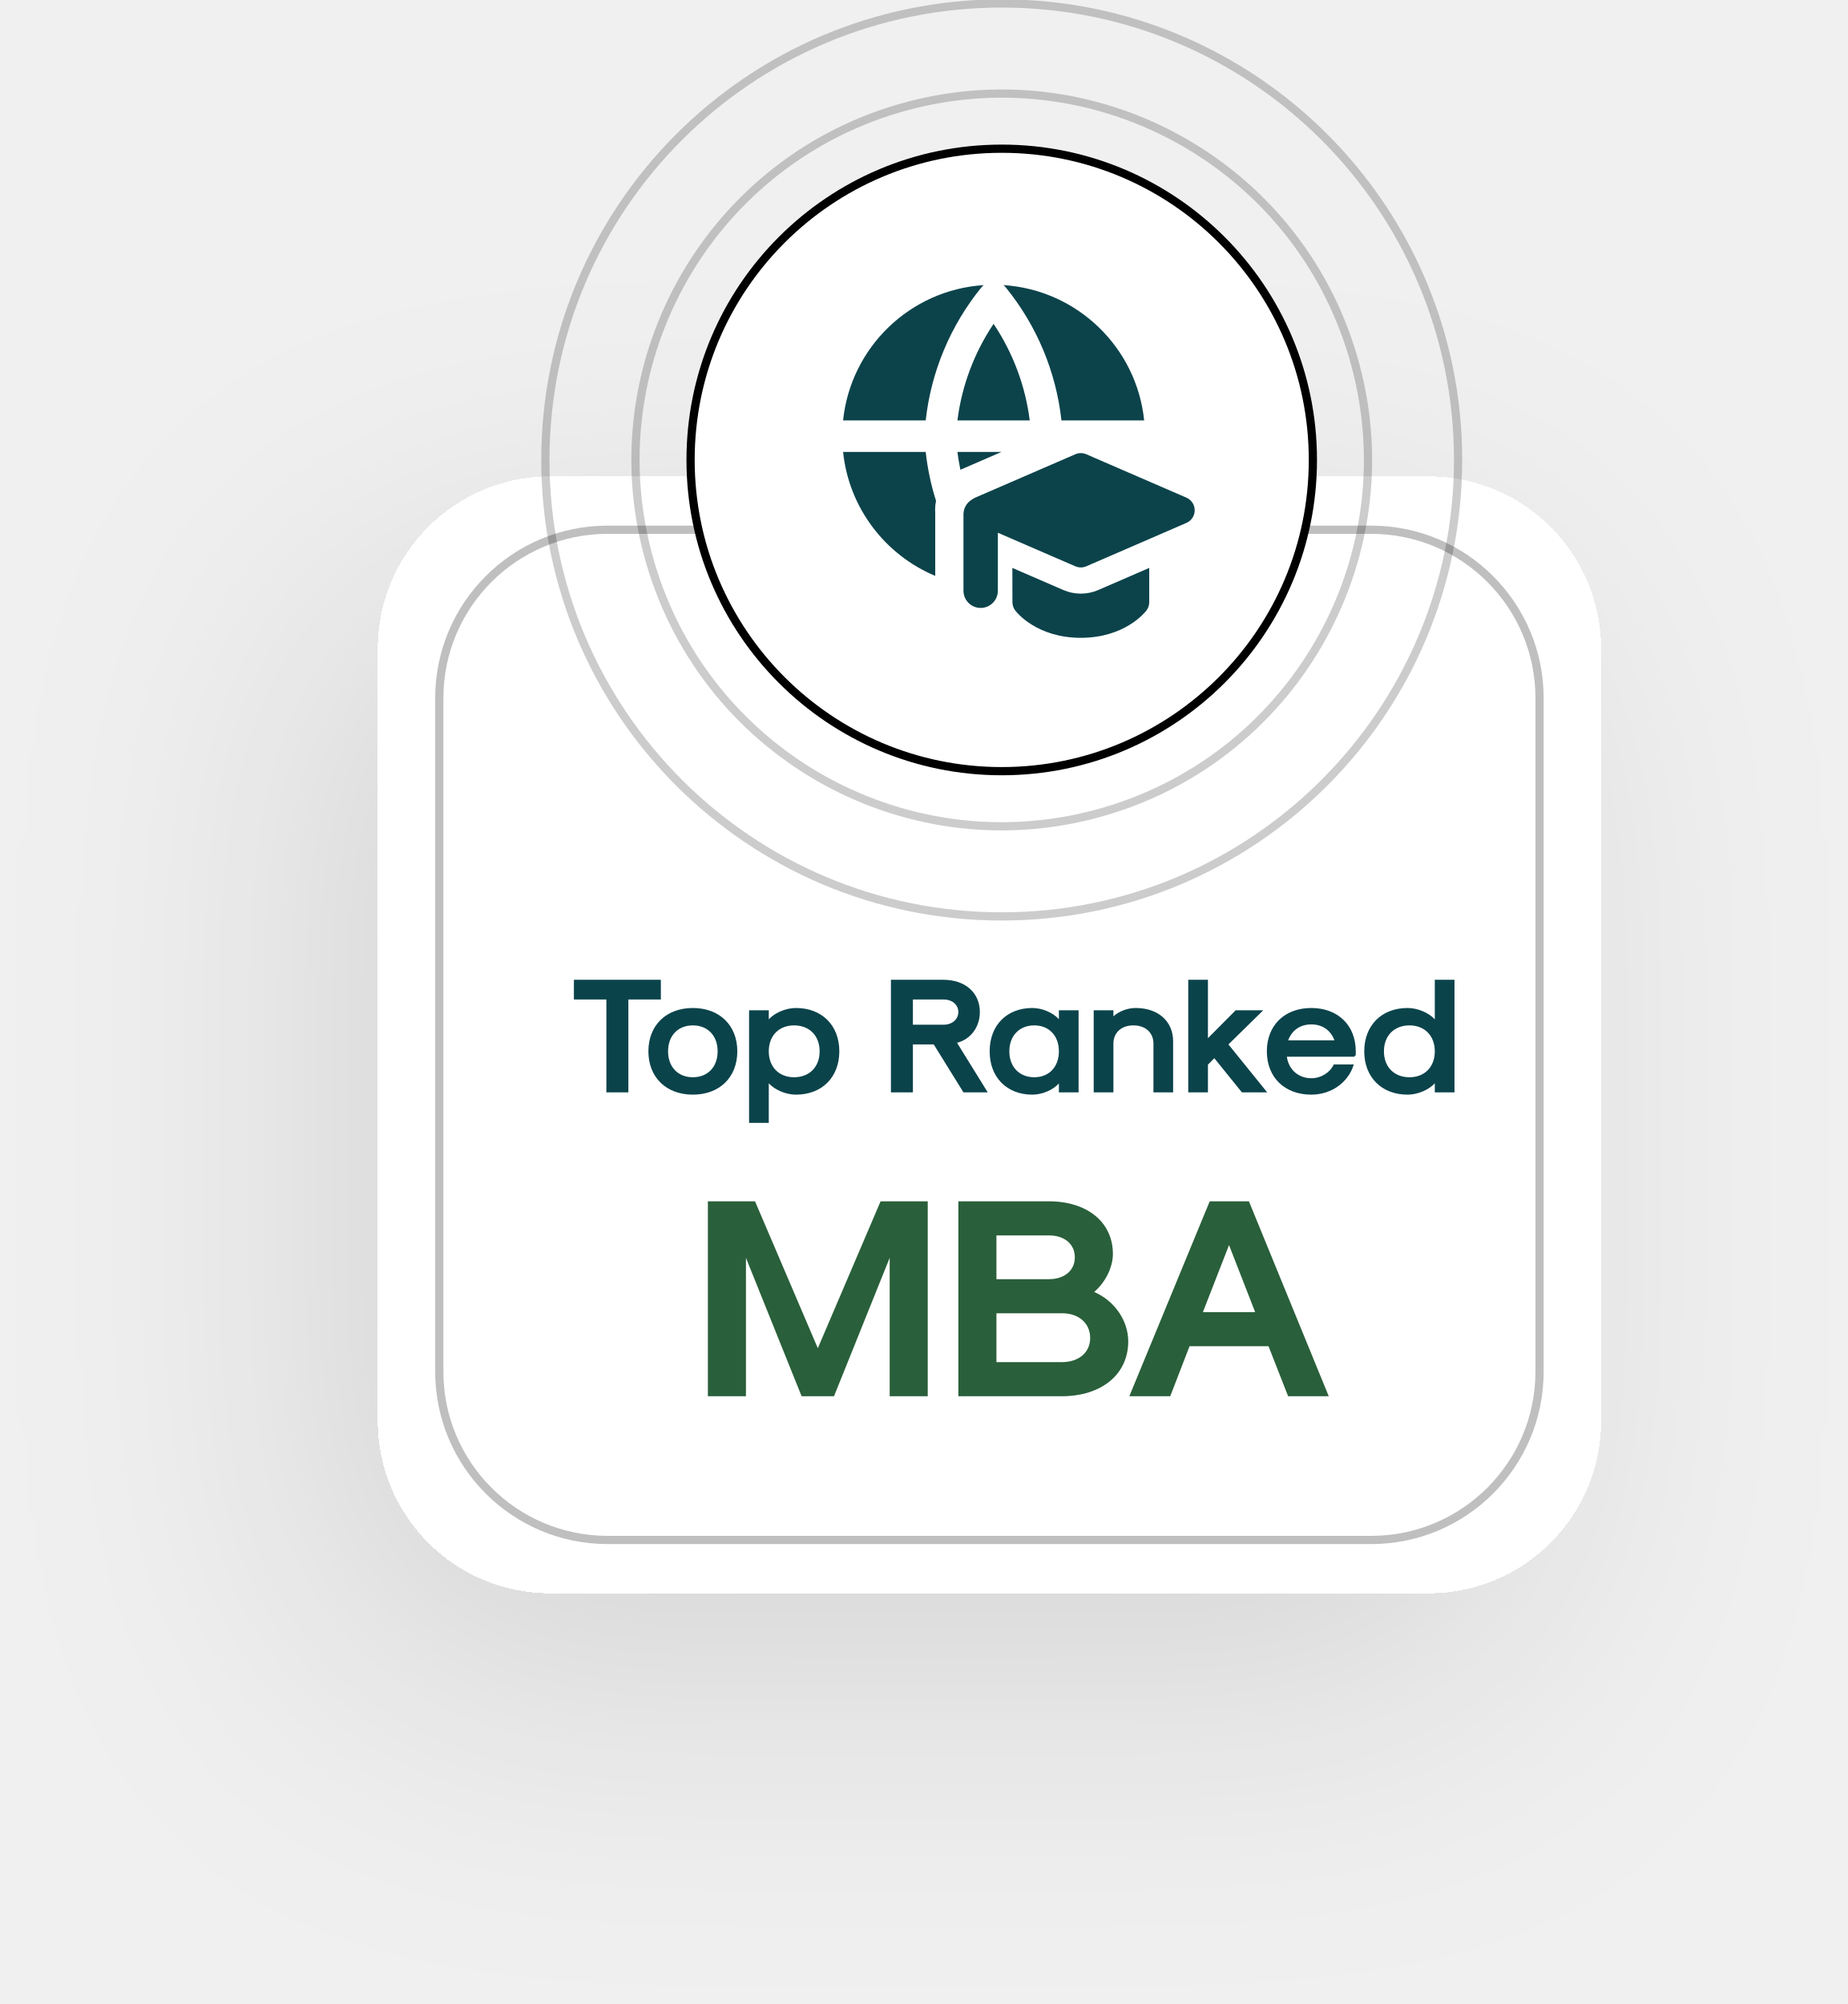
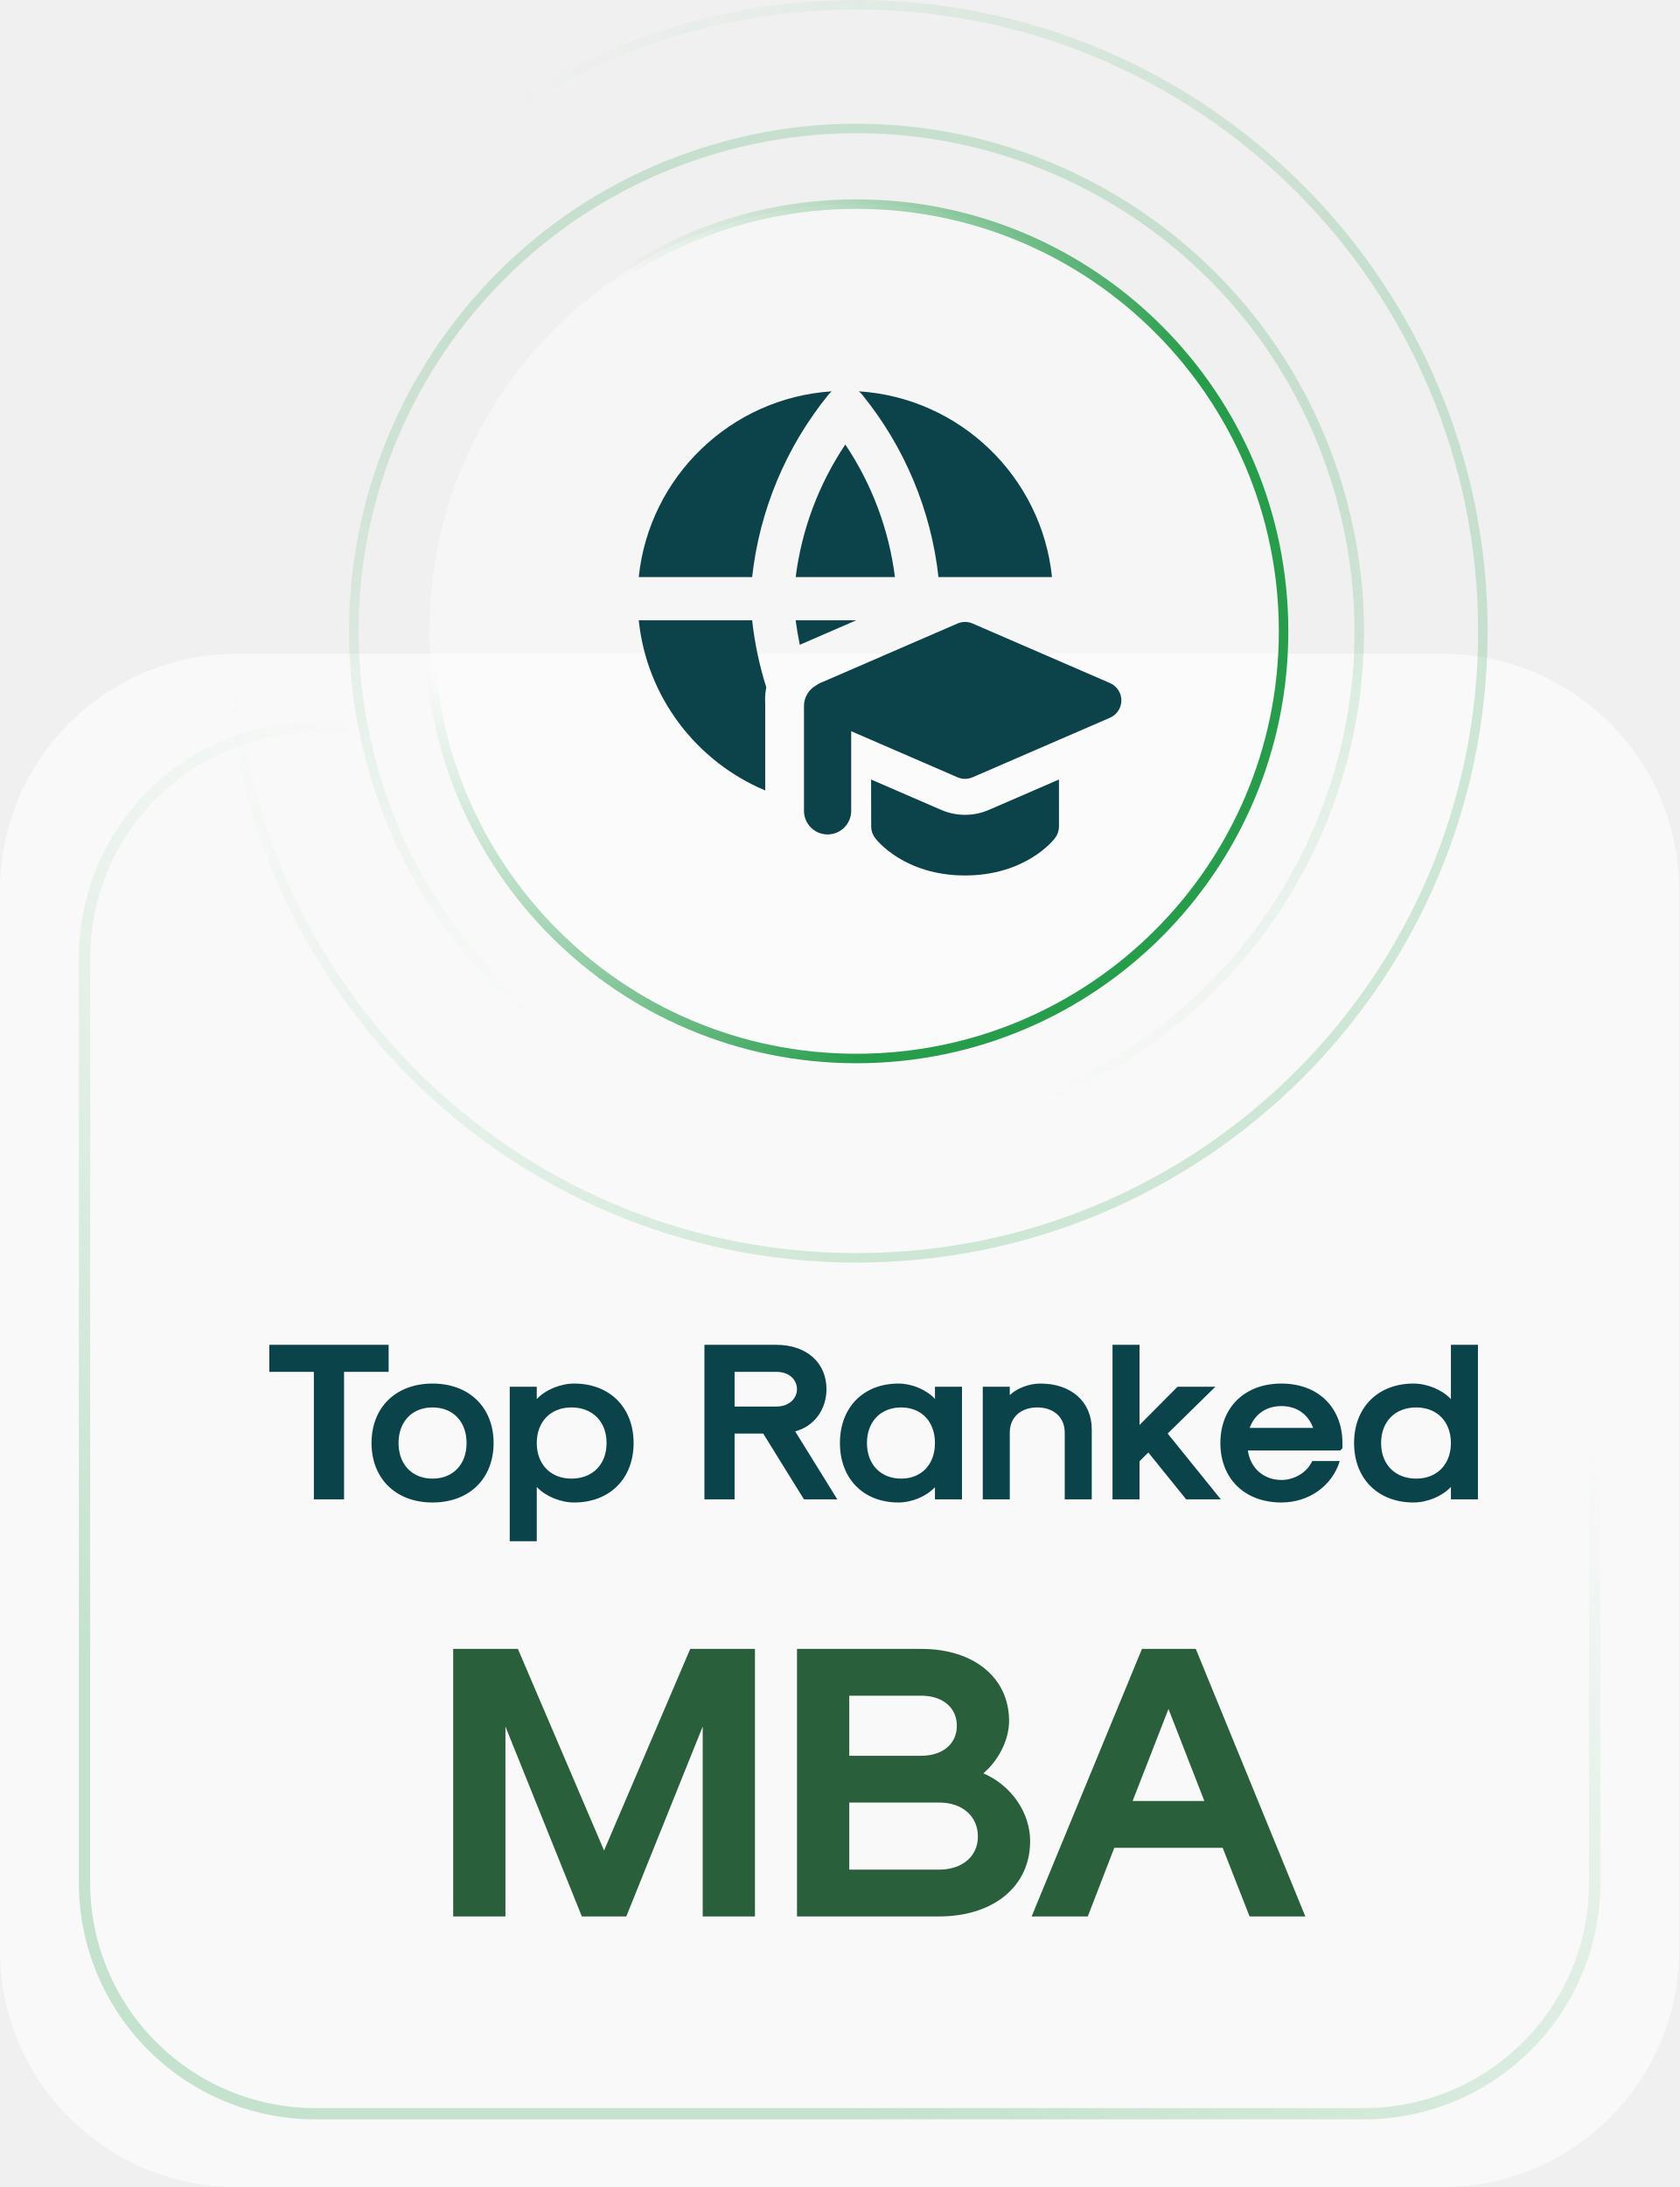
- <svg xmlns="http://www.w3.org/2000/svg" width="225" height="244" viewBox="0 0 225 244" fill="none">
-   <g filter="url(#filter0_bd_440_3055)">
-     <rect x="46" y="58" width="149" height="136" rx="21" fill="white" fillOpacity="0.63" shape-rendering="crispEdges" />
+ <svg xmlns="http://www.w3.org/2000/svg" width="149" height="194" viewBox="0 0 149 194" fill="none">
+   <g filter="url(#filter0_b_2002_143)">
+     <rect y="58" width="149" height="136" rx="21" fill="white" fill-opacity="0.63" />
  </g>
-   <rect x="53.5" y="64.5" width="134" height="123" rx="20.5" stroke="url(#paint0_linear_440_3055)" stroke-opacity="0.25" />
-   <circle cx="122" cy="56" r="55.579" stroke="url(#paint1_linear_440_3055)" stroke-opacity="0.2" strokeWidth="0.842" />
-   <circle cx="122" cy="56" r="44.596" transform="rotate(-106.389 122 56.0001)" stroke="url(#paint2_linear_440_3055)" stroke-opacity="0.2" strokeWidth="0.842" />
-   <circle cx="121.999" cy="56" r="37.895" fill="white" fillOpacity="0.41" stroke="url(#paint3_linear_440_3055)" strokeWidth="0.842" />
-   <path fillRule="evenodd" clipRule="evenodd" d="M102.678 51.19C103.596 42.306 110.825 35.294 119.805 34.714C119.7 34.798 119.604 34.893 119.518 34.999C115.742 39.643 113.395 45.267 112.739 51.19H102.678ZM113.886 62.057C113.886 62.192 113.891 62.326 113.901 62.459V70.119C107.814 67.571 103.384 61.851 102.678 55.026H112.739C112.963 57.053 113.386 59.045 113.996 60.975C113.924 61.327 113.886 61.689 113.886 62.057ZM116.602 55.026H121.974L117.122 57.128C117.07 57.151 117.018 57.174 116.967 57.199C116.816 56.481 116.694 55.756 116.602 55.026ZM139.346 51.19H129.273C128.617 45.267 126.27 39.643 122.494 34.999C122.408 34.893 122.311 34.797 122.206 34.713C131.192 35.288 138.427 42.301 139.346 51.19ZM116.602 51.19H125.41C124.877 46.979 123.368 42.953 121.006 39.432C118.644 42.953 117.135 46.979 116.602 51.19ZM132.296 55.307C131.871 55.123 131.389 55.123 130.964 55.307L118.768 60.592C118.639 60.647 118.52 60.718 118.412 60.801C117.772 61.16 117.339 61.844 117.339 62.63V71.925C117.339 73.082 118.277 74.02 119.434 74.02C120.591 74.02 121.528 73.082 121.528 71.925V64.863L130.964 68.951C131.389 69.135 131.871 69.135 132.296 68.951L144.492 63.667C145.105 63.401 145.501 62.797 145.501 62.129C145.501 61.461 145.105 60.857 144.492 60.592L132.296 55.307ZM123.294 69.148L129.506 71.84C130.86 72.427 132.397 72.427 133.752 71.84L139.963 69.148L139.964 73.318C139.964 73.684 139.845 74.04 139.623 74.332L138.29 73.32C139.623 74.332 139.622 74.334 139.622 74.334L139.621 74.335L139.618 74.338L139.612 74.346L139.599 74.363L139.562 74.409C139.533 74.445 139.495 74.49 139.448 74.543C139.354 74.649 139.224 74.788 139.056 74.948C138.72 75.269 138.229 75.677 137.573 76.079C136.251 76.891 134.286 77.659 131.628 77.659C128.971 77.659 127.008 76.891 125.687 76.078C125.032 75.675 124.543 75.267 124.208 74.946C124.04 74.785 123.91 74.646 123.816 74.54C123.77 74.487 123.732 74.442 123.703 74.406L123.666 74.36L123.652 74.343L123.647 74.335L123.644 74.332L123.643 74.33C123.643 74.33 123.642 74.329 124.978 73.319L123.642 74.329C123.423 74.039 123.304 73.686 123.303 73.322L123.294 69.148Z" fill="#0C434B" />
-   <path d="M73.85 133V121.691H69.894V119.293H80.484V121.691H76.528V133H73.85ZM84.382 133.28C81.125 133.28 78.967 131.162 78.967 128.005C78.967 124.848 81.125 122.73 84.382 122.73C87.638 122.73 89.796 124.848 89.796 128.005C89.796 131.162 87.638 133.28 84.382 133.28ZM84.382 131.162C86.2 131.162 87.399 129.903 87.399 128.005C87.399 126.106 86.2 124.848 84.382 124.848C82.563 124.848 81.364 126.106 81.364 128.005C81.364 129.903 82.563 131.162 84.382 131.162ZM96.945 122.73C100.102 122.73 102.22 124.848 102.22 128.005C102.22 131.162 100.102 133.28 96.945 133.28C95.726 133.28 94.387 132.72 93.628 131.901V136.717H91.23V123.009H93.628V124.108C94.387 123.289 95.726 122.73 96.945 122.73ZM96.705 124.848C94.867 124.848 93.628 126.106 93.628 128.005C93.628 129.903 94.867 131.162 96.705 131.162C98.583 131.162 99.822 129.903 99.822 128.005C99.822 126.106 98.583 124.848 96.705 124.848ZM108.505 133V119.293H114.879C117.556 119.293 119.335 120.871 119.335 123.229C119.335 125.047 118.216 126.546 116.557 126.966L120.294 133H117.336L113.72 127.165H111.182V133H108.505ZM111.182 124.768H114.879C116.098 124.768 116.717 123.988 116.717 123.229C116.717 122.45 116.098 121.691 114.879 121.691H111.182V124.768ZM125.724 133.28C122.607 133.28 120.529 131.162 120.529 128.005C120.529 124.848 122.607 122.73 125.724 122.73C126.903 122.73 128.202 123.269 128.961 124.088V123.009H131.359V133H128.961V131.921C128.202 132.74 126.903 133.28 125.724 133.28ZM125.964 131.162C127.762 131.162 128.961 129.903 128.961 128.005C128.961 126.106 127.762 124.848 125.964 124.848C124.146 124.848 122.927 126.106 122.927 128.005C122.927 129.903 124.146 131.162 125.964 131.162ZM133.202 133V123.009H135.6V123.749C136.26 123.129 137.339 122.73 138.318 122.73C141.055 122.73 142.873 124.348 142.873 126.786V133H140.476V127.066C140.476 125.727 139.497 124.848 138.038 124.848C136.579 124.848 135.6 125.727 135.6 127.066V133H133.202ZM144.715 133V119.293H147.113V126.406L150.49 123.009H153.847L149.61 127.165L154.326 133H151.249L147.892 128.844L147.113 129.623V133H144.715ZM159.701 133.28C156.445 133.28 154.287 131.162 154.287 128.005C154.287 124.848 156.445 122.73 159.701 122.73C162.958 122.73 165.116 124.848 165.116 128.005V128.464L164.917 128.664H156.724C156.944 130.243 158.143 131.282 159.701 131.282C160.88 131.282 161.979 130.602 162.439 129.603H164.877C164.217 131.801 162.139 133.28 159.701 133.28ZM156.884 126.666H162.519C162.059 125.427 161.04 124.728 159.701 124.728C158.363 124.728 157.344 125.427 156.884 126.666ZM171.425 133.28C168.268 133.28 166.15 131.162 166.15 128.005C166.15 124.848 168.268 122.73 171.425 122.73C172.644 122.73 173.983 123.289 174.742 124.108V119.293H177.14V133H174.742V131.901C173.983 132.72 172.644 133.28 171.425 133.28ZM171.665 131.162C173.504 131.162 174.742 129.903 174.742 128.005C174.742 126.106 173.504 124.848 171.665 124.848C169.787 124.848 168.548 126.106 168.548 128.005C168.548 129.903 169.787 131.162 171.665 131.162Z" fill="#0B434B" />
-   <path d="M86.212 170V146.268H91.955L99.6 164.153L107.246 146.268H112.988V170H108.353V153.152L101.572 170H97.628L90.848 153.152V170H86.212ZM116.719 170V146.268H127.755C132.425 146.268 135.538 148.828 135.538 152.668C135.538 154.294 134.639 156.128 133.255 157.304C135.746 158.376 137.406 160.798 137.406 163.323C137.406 167.336 134.155 170 129.311 170H116.719ZM121.354 155.747H127.755C129.657 155.747 130.903 154.675 130.903 153.083C130.903 151.492 129.657 150.419 127.755 150.419H121.354V155.747ZM121.354 165.849H129.311C131.387 165.849 132.771 164.672 132.771 162.908C132.771 161.109 131.387 159.898 129.346 159.898H121.354V165.849ZM156.878 170L154.491 163.911H144.873L142.521 170H137.539L147.329 146.268H152.104L161.825 170H156.878ZM146.499 159.76H152.865L149.682 151.596L146.499 159.76Z" fill="#295F3A" />
+   <rect x="7.5" y="64.5" width="134" height="123" rx="20.5" stroke="url(#paint0_linear_2002_143)" stroke-opacity="0.25" />
+   <circle cx="76" cy="56" r="55.579" stroke="url(#paint1_linear_2002_143)" stroke-opacity="0.2" stroke-width="0.842" />
+   <circle cx="76" cy="56" r="44.596" transform="rotate(-106.389 76.0003 56.0001)" stroke="url(#paint2_linear_2002_143)" stroke-opacity="0.2" stroke-width="0.842" />
+   <circle cx="75.999" cy="56" r="37.895" fill="white" fill-opacity="0.41" stroke="url(#paint3_linear_2002_143)" stroke-width="0.842" />
+   <path fill-rule="evenodd" clip-rule="evenodd" d="M56.678 51.19C57.596 42.306 64.825 35.294 73.805 34.714C73.7 34.798 73.604 34.893 73.518 34.999C69.742 39.643 67.395 45.267 66.739 51.19H56.678ZM67.886 62.057C67.886 62.192 67.891 62.326 67.901 62.459V70.119C61.814 67.571 57.383 61.851 56.678 55.026H66.739C66.963 57.053 67.386 59.045 67.996 60.975C67.924 61.327 67.886 61.689 67.886 62.057ZM70.602 55.026H75.974L71.122 57.128C71.07 57.151 71.018 57.174 70.967 57.199C70.816 56.481 70.695 55.756 70.602 55.026ZM93.346 51.19H83.273C82.617 45.267 80.27 39.643 76.494 34.999C76.408 34.893 76.311 34.797 76.206 34.713C85.192 35.288 92.427 42.301 93.346 51.19ZM70.602 51.19H79.41C78.877 46.979 77.368 42.953 75.006 39.432C72.644 42.953 71.135 46.979 70.602 51.19ZM86.296 55.307C85.871 55.123 85.389 55.123 84.964 55.307L72.768 60.592C72.639 60.647 72.52 60.718 72.412 60.801C71.772 61.16 71.339 61.844 71.339 62.63V71.925C71.339 73.082 72.277 74.02 73.434 74.02C74.591 74.02 75.528 73.082 75.528 71.925V64.863L84.964 68.951C85.389 69.135 85.871 69.135 86.296 68.951L98.492 63.667C99.105 63.401 99.501 62.797 99.501 62.129C99.501 61.461 99.105 60.857 98.492 60.592L86.296 55.307ZM77.294 69.148L83.506 71.84C84.86 72.427 86.397 72.427 87.752 71.84L93.963 69.148L93.964 73.318C93.964 73.684 93.844 74.04 93.623 74.332L92.29 73.32C93.623 74.332 93.622 74.334 93.622 74.334L93.621 74.335L93.618 74.338L93.612 74.346L93.599 74.363L93.562 74.409C93.533 74.445 93.495 74.49 93.448 74.543C93.354 74.649 93.224 74.788 93.056 74.948C92.72 75.269 92.229 75.677 91.573 76.079C90.251 76.891 88.286 77.659 85.628 77.659C82.971 77.659 81.008 76.891 79.687 76.078C79.032 75.675 78.543 75.267 78.208 74.946C78.04 74.785 77.91 74.646 77.816 74.54C77.77 74.487 77.732 74.442 77.703 74.406L77.666 74.36L77.652 74.343L77.647 74.335L77.644 74.332L77.643 74.33C77.643 74.33 77.642 74.329 78.978 73.319L77.642 74.329C77.423 74.039 77.304 73.686 77.303 73.322L77.294 69.148Z" fill="#0C434B" />
+   <path d="M27.85 133V121.691H23.894V119.293H34.484V121.691H30.528V133H27.85ZM38.382 133.28C35.125 133.28 32.967 131.162 32.967 128.005C32.967 124.848 35.125 122.73 38.382 122.73C41.639 122.73 43.797 124.848 43.797 128.005C43.797 131.162 41.639 133.28 38.382 133.28ZM38.382 131.162C40.2 131.162 41.399 129.903 41.399 128.005C41.399 126.106 40.2 124.848 38.382 124.848C36.563 124.848 35.364 126.106 35.364 128.005C35.364 129.903 36.563 131.162 38.382 131.162ZM50.945 122.73C54.102 122.73 56.22 124.848 56.22 128.005C56.22 131.162 54.102 133.28 50.945 133.28C49.726 133.28 48.387 132.72 47.628 131.901V136.717H45.23V123.009H47.628V124.108C48.387 123.289 49.726 122.73 50.945 122.73ZM50.705 124.848C48.867 124.848 47.628 126.106 47.628 128.005C47.628 129.903 48.867 131.162 50.705 131.162C52.583 131.162 53.822 129.903 53.822 128.005C53.822 126.106 52.583 124.848 50.705 124.848ZM62.505 133V119.293H68.879C71.556 119.293 73.335 120.871 73.335 123.229C73.335 125.047 72.216 126.546 70.557 126.966L74.294 133H71.336L67.72 127.165H65.182V133H62.505ZM65.182 124.768H68.879C70.098 124.768 70.717 123.988 70.717 123.229C70.717 122.45 70.098 121.691 68.879 121.691H65.182V124.768ZM79.724 133.28C76.607 133.28 74.529 131.162 74.529 128.005C74.529 124.848 76.607 122.73 79.724 122.73C80.903 122.73 82.202 123.269 82.961 124.088V123.009H85.359V133H82.961V131.921C82.202 132.74 80.903 133.28 79.724 133.28ZM79.964 131.162C81.762 131.162 82.961 129.903 82.961 128.005C82.961 126.106 81.762 124.848 79.964 124.848C78.146 124.848 76.927 126.106 76.927 128.005C76.927 129.903 78.146 131.162 79.964 131.162ZM87.202 133V123.009H89.6V123.749C90.26 123.129 91.339 122.73 92.318 122.73C95.055 122.73 96.873 124.348 96.873 126.786V133H94.476V127.066C94.476 125.727 93.496 124.848 92.038 124.848C90.579 124.848 89.6 125.727 89.6 127.066V133H87.202ZM98.715 133V119.293H101.113V126.406L104.49 123.009H107.847L103.61 127.165L108.326 133H105.249L101.892 128.844L101.113 129.623V133H98.715ZM113.701 133.28C110.445 133.28 108.287 131.162 108.287 128.005C108.287 124.848 110.445 122.73 113.701 122.73C116.958 122.73 119.116 124.848 119.116 128.005V128.464L118.917 128.664H110.724C110.944 130.243 112.143 131.282 113.701 131.282C114.88 131.282 115.979 130.602 116.439 129.603H118.877C118.217 131.801 116.139 133.28 113.701 133.28ZM110.884 126.666H116.519C116.059 125.427 115.04 124.728 113.701 124.728C112.363 124.728 111.344 125.427 110.884 126.666ZM125.425 133.28C122.268 133.28 120.15 131.162 120.15 128.005C120.15 124.848 122.268 122.73 125.425 122.73C126.644 122.73 127.983 123.289 128.742 124.108V119.293H131.14V133H128.742V131.901C127.983 132.72 126.644 133.28 125.425 133.28ZM125.665 131.162C127.504 131.162 128.742 129.903 128.742 128.005C128.742 126.106 127.504 124.848 125.665 124.848C123.787 124.848 122.548 126.106 122.548 128.005C122.548 129.903 123.787 131.162 125.665 131.162Z" fill="#0B434B" />
+   <path d="M40.212 170V146.268H45.955L53.6 164.153L61.245 146.268H66.988V170H62.353V153.152L55.572 170H51.628L44.848 153.152V170H40.212ZM70.719 170V146.268H81.754C86.425 146.268 89.538 148.828 89.538 152.668C89.538 154.294 88.639 156.128 87.255 157.304C89.746 158.376 91.406 160.798 91.406 163.323C91.406 167.336 88.154 170 83.311 170H70.719ZM75.355 155.747H81.754C83.657 155.747 84.903 154.675 84.903 153.083C84.903 151.492 83.657 150.419 81.754 150.419H75.355V155.747ZM75.355 165.849H83.311C85.387 165.849 86.771 164.672 86.771 162.908C86.771 161.109 85.387 159.898 83.346 159.898H75.355V165.849ZM110.878 170L108.491 163.911H98.873L96.521 170H91.539L101.329 146.268H106.104L115.825 170H110.878ZM100.499 159.76H106.865L103.682 151.596L100.499 159.76Z" fill="#295F3A" />
  <defs>
-     <filter id="filter0_bd_440_3055" x="0.8" y="32.8" width="223.4" height="210.4" filterUnits="userSpaceOnUse" colorInterpolationFilters="sRGB">
-       <feFlood floodOpacity="0" result="BackgroundImageFix" />
+     <filter id="filter0_b_2002_143" x="-8.653" y="49.347" width="166.305" height="153.305" filterUnits="userSpaceOnUse" color-interpolation-filters="sRGB">
+       <feFlood flood-opacity="0" result="BackgroundImageFix" />
      <feGaussianBlur in="BackgroundImageFix" stdDeviation="4.326" />
-       <feComposite in2="SourceAlpha" operator="in" result="effect1_backgroundBlur_440_3055" />
-       <feColorMatrix in="SourceAlpha" type="matrix" values="0 0 0 0 0 0 0 0 0 0 0 0 0 0 0 0 0 0 127 0" result="hardAlpha" />
-       <feOffset dx="-8" dy="12" />
-       <feGaussianBlur stdDeviation="18.6" />
-       <feComposite in2="hardAlpha" operator="out" />
-       <feColorMatrix type="matrix" values="0 0 0 0 0 0 0 0 0 0 0 0 0 0 0 0 0 0 0.11 0" />
-       <feBlend mode="normal" in2="effect1_backgroundBlur_440_3055" result="effect2_dropShadow_440_3055" />
-       <feBlend mode="normal" in="SourceGraphic" in2="effect2_dropShadow_440_3055" result="shape" />
+       <feComposite in2="SourceAlpha" operator="in" result="effect1_backgroundBlur_2002_143" />
+       <feBlend mode="normal" in="SourceGraphic" in2="effect1_backgroundBlur_2002_143" result="shape" />
    </filter>
-     <linearGradient id="paint0_linear_440_3055" x1="76" y1="161.5" x2="120" y2="88" gradientUnits="userSpaceOnUse">
-       <stop stopColor="#259D4A" />
-       <stop offset="1" stopColor="#259D4A" stopopacityy="0" />
+     <linearGradient id="paint0_linear_2002_143" x1="30" y1="161.5" x2="74" y2="88" gradientUnits="userSpaceOnUse">
+       <stop stop-color="#259D4A" />
+       <stop offset="1" stop-color="#259D4A" stop-opacity="0" />
    </linearGradient>
-     <linearGradient id="paint1_linear_440_3055" x1="166.308" y1="20.923" x2="101.077" y2="-10.461" gradientUnits="userSpaceOnUse">
-       <stop stopColor="#259D4A" />
-       <stop offset="1" stopColor="#259D4A" stopopacityy="0" />
+     <linearGradient id="paint1_linear_2002_143" x1="120.308" y1="20.923" x2="55.077" y2="-10.461" gradientUnits="userSpaceOnUse">
+       <stop stop-color="#259D4A" />
+       <stop offset="1" stop-color="#259D4A" stop-opacity="0" />
    </linearGradient>
-     <linearGradient id="paint2_linear_440_3055" x1="157.618" y1="27.802" x2="105.181" y2="2.573" gradientUnits="userSpaceOnUse">
-       <stop stopColor="#259D4A" />
-       <stop offset="1" stopColor="#259D4A" stopopacityy="0" />
+     <linearGradient id="paint2_linear_2002_143" x1="111.618" y1="27.802" x2="59.181" y2="2.573" gradientUnits="userSpaceOnUse">
+       <stop stop-color="#259D4A" />
+       <stop offset="1" stop-color="#259D4A" stop-opacity="0" />
    </linearGradient>
-     <linearGradient id="paint3_linear_440_3055" x1="152.315" y1="32" x2="107.684" y2="10.527" gradientUnits="userSpaceOnUse">
-       <stop stopColor="#259D4A" />
-       <stop offset="1" stopColor="#259D4A" stopopacityy="0" />
+     <linearGradient id="paint3_linear_2002_143" x1="106.315" y1="32" x2="61.684" y2="10.527" gradientUnits="userSpaceOnUse">
+       <stop stop-color="#259D4A" />
+       <stop offset="1" stop-color="#259D4A" stop-opacity="0" />
    </linearGradient>
  </defs>
</svg>
